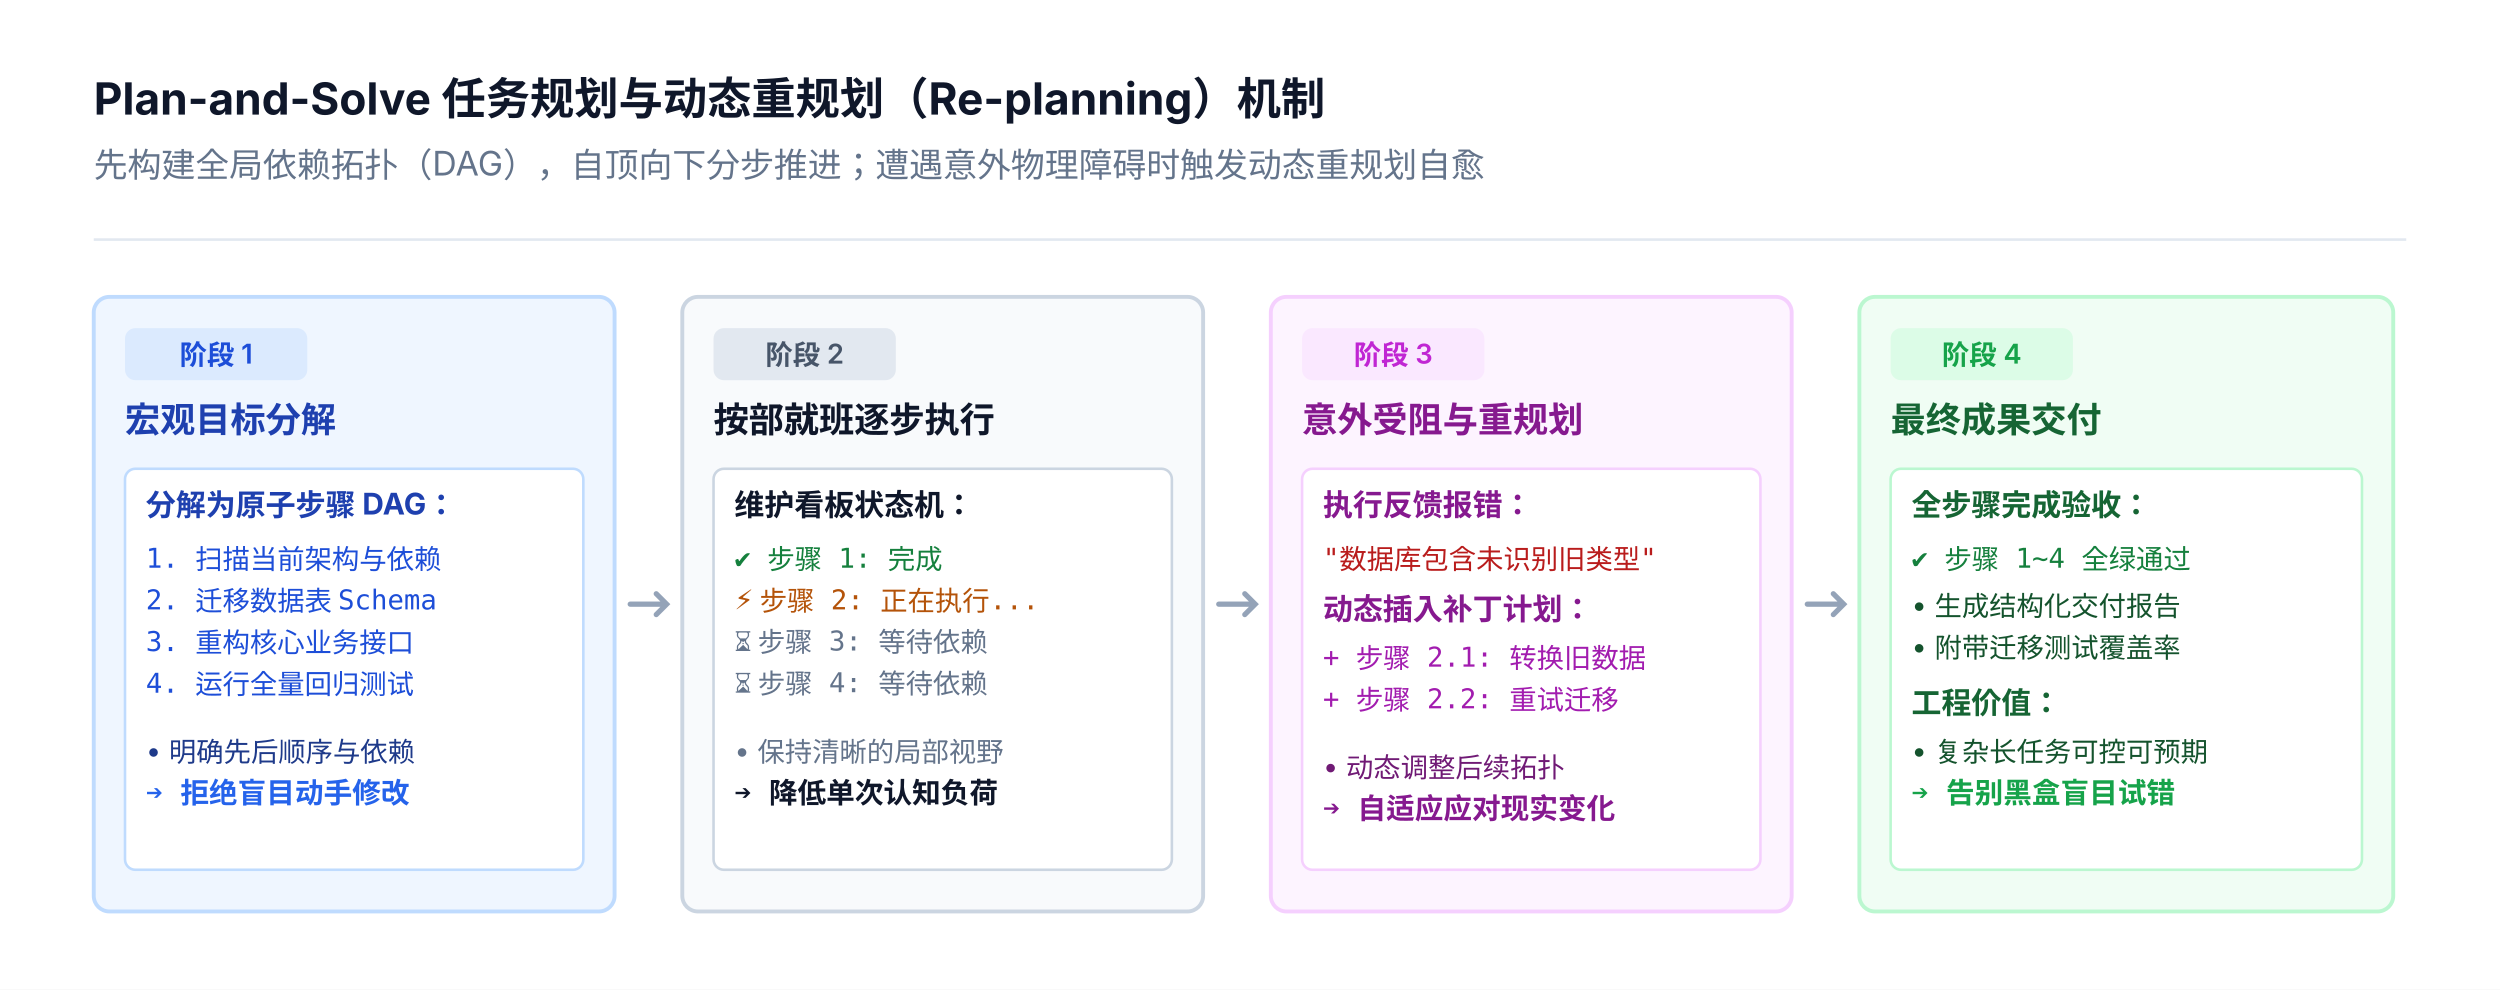
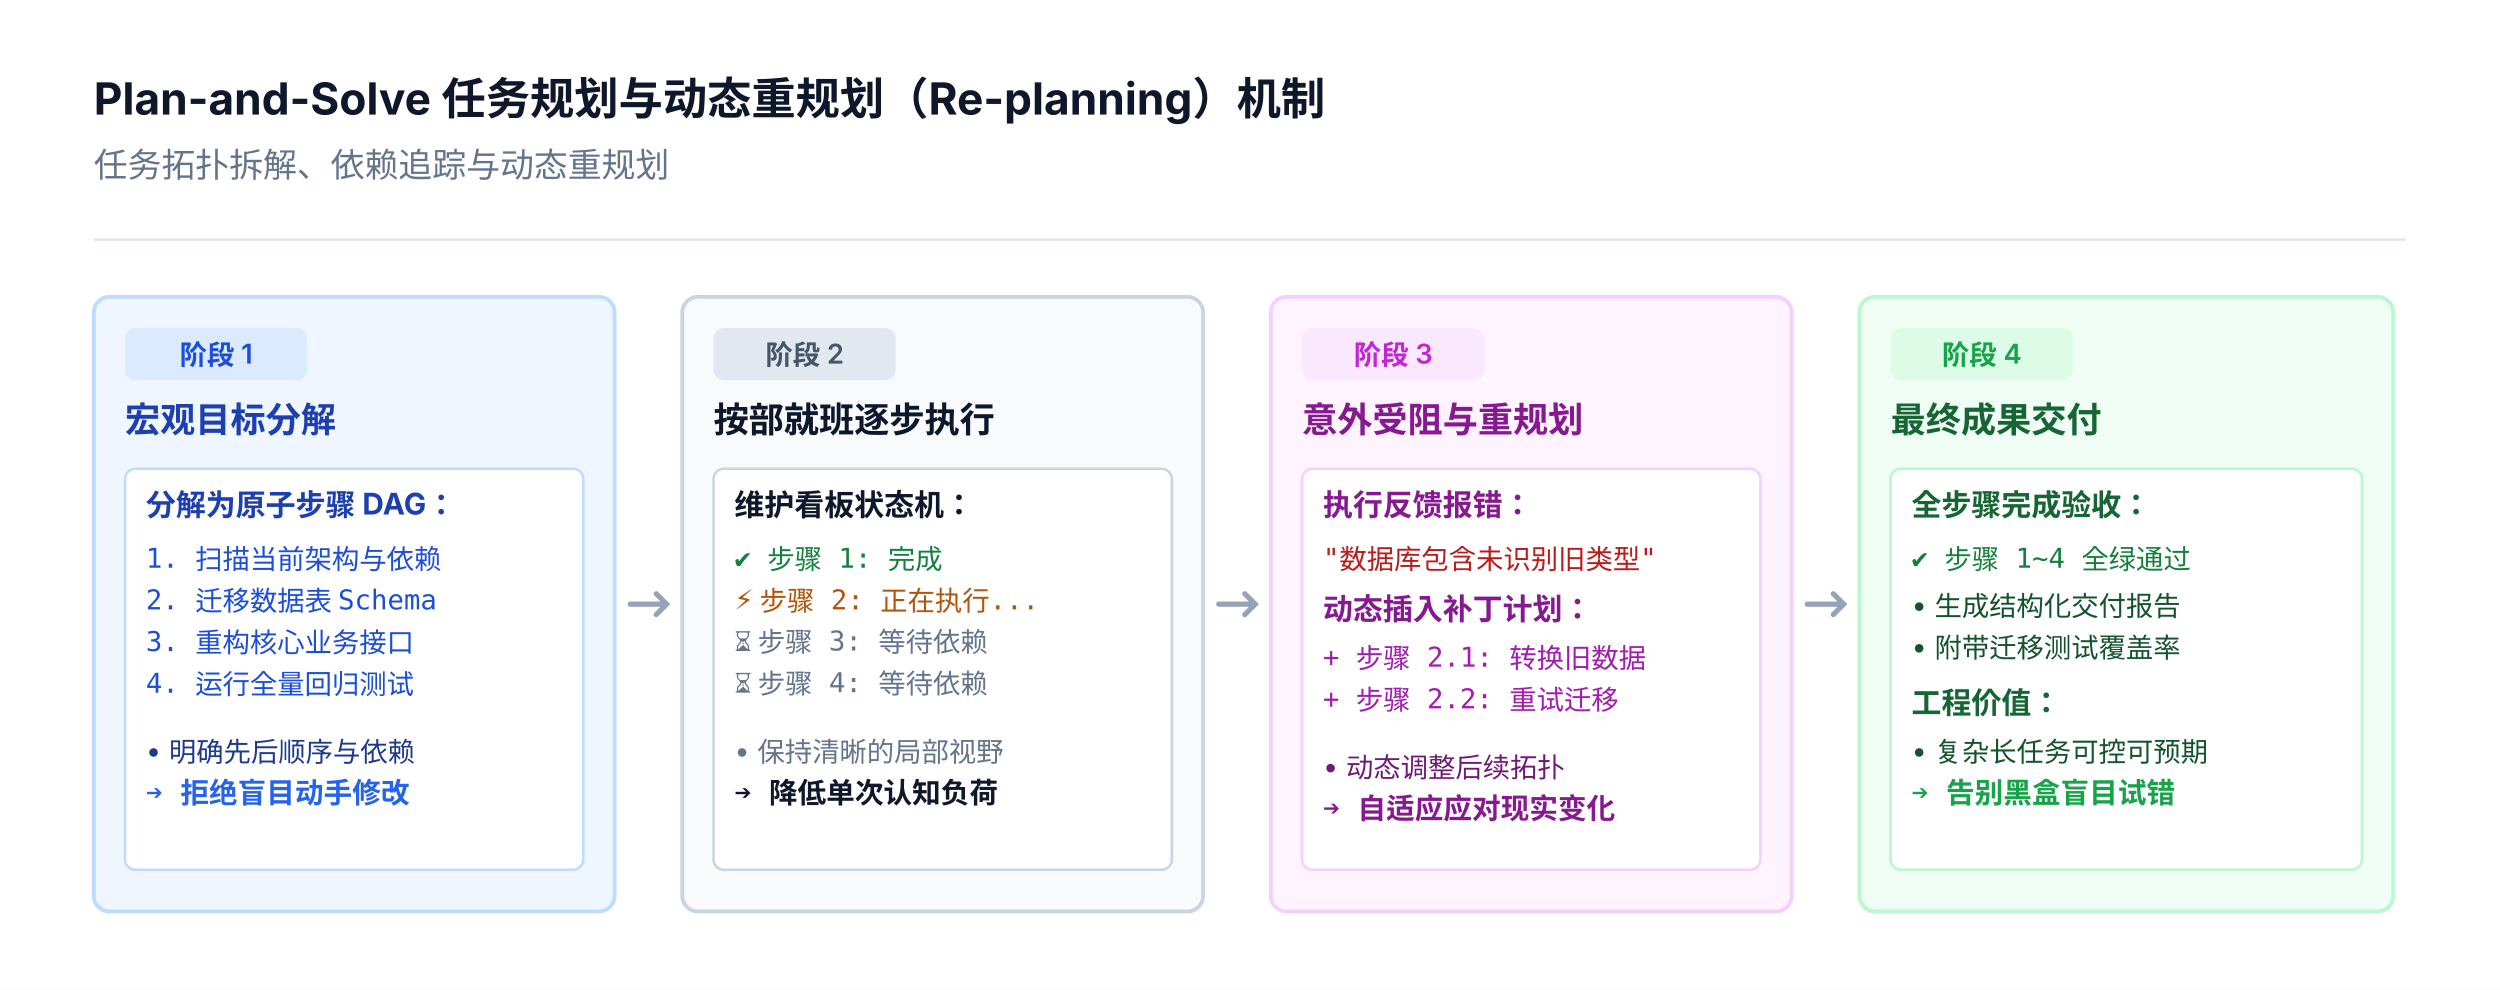
<svg xmlns="http://www.w3.org/2000/svg" viewBox="0 0 960 380" width="960" height="380">
  <defs>
    <style>
      text { font-family: -apple-system, BlinkMacSystemFont, "PingFang SC", "Segoe UI", "Noto Sans SC", sans-serif; }
      .title { font-size: 17px; font-weight: 700; fill: #0f172a; }
      .subtitle { font-size: 13px; font-weight: 400; fill: #64748b; }
      .col-title { font-size: 13.5px; font-weight: 700; }
      .tag { font-size: 10.5px; font-weight: 600; }
      .box-label { font-size: 11.5px; font-weight: 700; }
      .box-desc { font-size: 10.5px; font-weight: 400; line-height: 1.35; }
      .mono { font-family: "IBM Plex Mono", monospace; font-size: 10.5px; }
      .mono-bold { font-family: "IBM Plex Mono", monospace; font-size: 11px; font-weight: 700; }
    </style>
  </defs>
  <rect width="960" height="380" fill="#ffffff" />
  <text x="36" y="44" class="title">Plan-and-Solve 任务规划与动态重规划（Re-planning）机制</text>
-   <text x="36" y="68" class="subtitle">先构建全局依赖拓扑（DAG），自顶向下分步推进；遭遇意外物理障碍时触发动态重规划自愈</text>
+   <text x="36" y="68" class="subtitle">任务拓扑拆解、依赖追踪与动态重规划</text>
  <line x1="36" y1="92" x2="924" y2="92" stroke="#e2e8f0" stroke-width="1" />
  <g transform="translate(36, 114)">
    <g transform="translate(0, 0)">
      <rect width="200" height="236" rx="6" fill="#eff6ff" stroke="#bfdbfe" stroke-width="1.5" />
      <rect x="12" y="12" width="70" height="20" rx="4" fill="#dbeafe" />
      <text x="47" y="26" text-anchor="middle" class="tag" fill="#1d4ed8">阶段 1</text>
      <text x="12" y="52" class="col-title" fill="#1e40af">宏观目标分解</text>
      <g transform="translate(12, 66)">
        <rect width="176" height="154" rx="4" fill="#ffffff" stroke="#bfdbfe" />
        <text x="8" y="18" class="box-label" fill="#1e40af">分解为原子步骤 DAG：</text>
        <text x="8" y="38" class="mono" fill="#1d4ed8">1. 扫描当前架构与依赖</text>
        <text x="8" y="54" class="mono" fill="#1d4ed8">2. 迁移数据表 Schema</text>
        <text x="8" y="70" class="mono" fill="#1d4ed8">3. 重构核心业务接口</text>
        <text x="8" y="86" class="mono" fill="#1d4ed8">4. 运行全量回归测试</text>
        <text x="8" y="112" class="box-desc" fill="#1e3a8a">• 明确先后顺序与依赖</text>
        <text x="8" y="128" class="mono-bold" fill="#2563eb">➔ 拒绝盲目动手修改</text>
      </g>
    </g>
    <g transform="translate(206, 110)">
      <path d="M0,8 L14,8 M10,4 L14,8 L10,12" fill="none" stroke="#94a3b8" stroke-width="2" stroke-linecap="round" />
    </g>
    <g transform="translate(226, 0)">
      <rect width="200" height="236" rx="6" fill="#f8fafc" stroke="#cbd5e1" stroke-width="1.5" />
      <rect x="12" y="12" width="70" height="20" rx="4" fill="#e2e8f0" />
      <text x="47" y="26" text-anchor="middle" class="tag" fill="#475569">阶段 2</text>
      <text x="12" y="52" class="col-title" fill="#0f172a">按部就班逐步执行</text>
      <g transform="translate(12, 66)">
        <rect width="176" height="154" rx="4" fill="#ffffff" stroke="#cbd5e1" />
        <text x="8" y="18" class="box-label" fill="#0f172a">维护看板状态机：</text>
        <text x="8" y="38" class="mono" fill="#15803d">✔ 步骤 1: 完成</text>
        <text x="8" y="54" class="mono" fill="#b45309">⚡ 步骤 2: 正在执行...</text>
        <text x="8" y="70" class="mono" fill="#64748b">⏳ 步骤 3: 等待依赖</text>
        <text x="8" y="86" class="mono" fill="#64748b">⏳ 步骤 4: 等待依赖</text>
        <text x="8" y="112" class="box-desc" fill="#64748b">• 保持清晰的局部视野</text>
        <text x="8" y="128" class="mono-bold" fill="#0f172a">➔ 降低单次认知负荷</text>
      </g>
    </g>
    <g transform="translate(432, 110)">
      <path d="M0,8 L14,8 M10,4 L14,8 L10,12" fill="none" stroke="#94a3b8" stroke-width="2" stroke-linecap="round" />
    </g>
    <g transform="translate(452, 0)">
      <rect width="200" height="236" rx="6" fill="#fdf4ff" stroke="#f5d0fe" stroke-width="1.5" />
      <rect x="12" y="12" width="70" height="20" rx="4" fill="#fae8ff" />
      <text x="47" y="26" text-anchor="middle" class="tag" fill="#c026d3">阶段 3</text>
      <text x="12" y="52" class="col-title" fill="#86198f">意外受阻与重规划</text>
      <g transform="translate(12, 66)">
        <rect width="176" height="154" rx="4" fill="#ffffff" stroke="#f5d0fe" />
        <text x="8" y="18" class="box-label" fill="#86198f">执行反馈报错：</text>
        <text x="8" y="38" class="mono" fill="#b91c1c">"数据库包含未识别旧类型"</text>
        <text x="8" y="58" class="box-label" fill="#86198f">动态插入补丁计划：</text>
        <text x="8" y="76" class="mono" fill="#a21caf">+ 步骤 2.1: 转换旧数据</text>
        <text x="8" y="92" class="mono" fill="#a21caf">+ 步骤 2.2: 重试迁移</text>
        <text x="8" y="118" class="box-desc" fill="#701a75">• 动态调整后续拓扑</text>
        <text x="8" y="134" class="mono-bold" fill="#86198f">➔ 自适应应对现实变化</text>
      </g>
    </g>
    <g transform="translate(658, 110)">
      <path d="M0,8 L14,8 M10,4 L14,8 L10,12" fill="none" stroke="#94a3b8" stroke-width="2" stroke-linecap="round" />
    </g>
    <g transform="translate(678, 0)">
      <rect width="205" height="236" rx="6" fill="#f0fdf4" stroke="#bbf7d0" stroke-width="1.5" />
      <rect x="12" y="12" width="70" height="20" rx="4" fill="#dcfce7" />
      <text x="47" y="26" text-anchor="middle" class="tag" fill="#16a34a">阶段 4</text>
      <text x="12" y="52" class="col-title" fill="#166534">最终成果交付</text>
      <g transform="translate(12, 66)">
        <rect width="181" height="154" rx="4" fill="#ffffff" stroke="#bbf7d0" />
        <text x="8" y="18" class="box-label" fill="#166534">全步骤完成验收：</text>
        <text x="8" y="38" class="mono" fill="#15803d">✔ 步骤 1~4 全绿通过</text>
        <text x="8" y="56" class="box-desc" fill="#14532d">• 生成结构化交付报告</text>
        <text x="8" y="72" class="box-desc" fill="#14532d">• 附带迁移测试覆盖率</text>
        <text x="8" y="94" class="box-label" fill="#166534">工程价值：</text>
        <text x="8" y="112" class="box-desc" fill="#14532d">• 复杂长任务可控可预期</text>
        <text x="8" y="128" class="mono-bold" fill="#16a34a">➔ 告别黑盒盲目试错</text>
      </g>
    </g>
  </g>
</svg>
